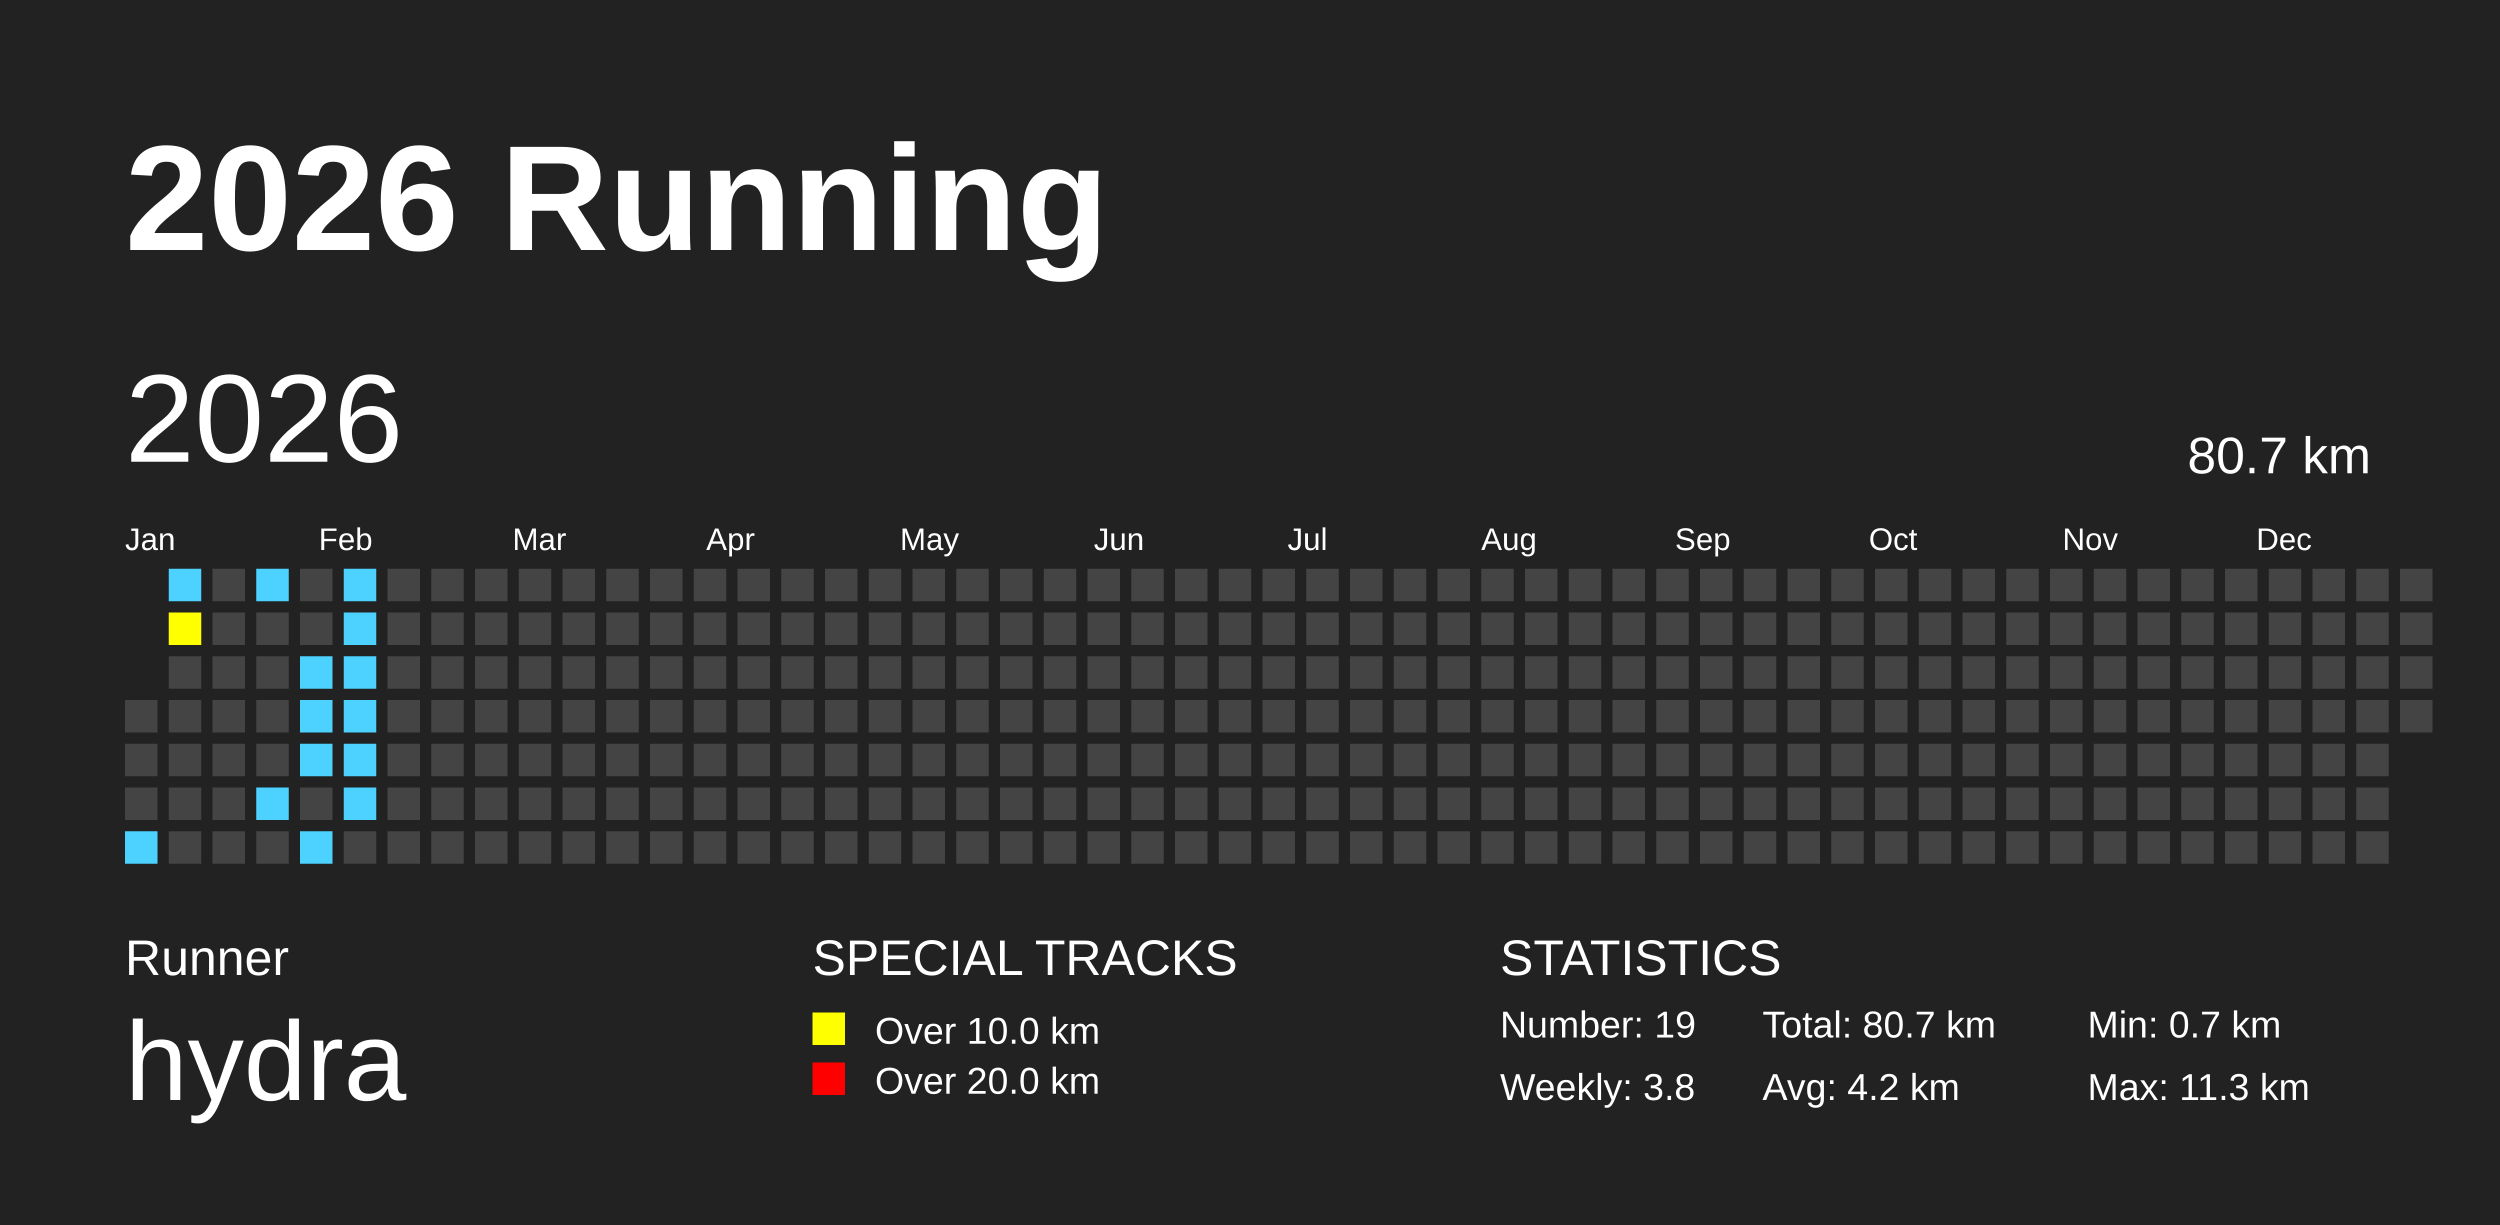
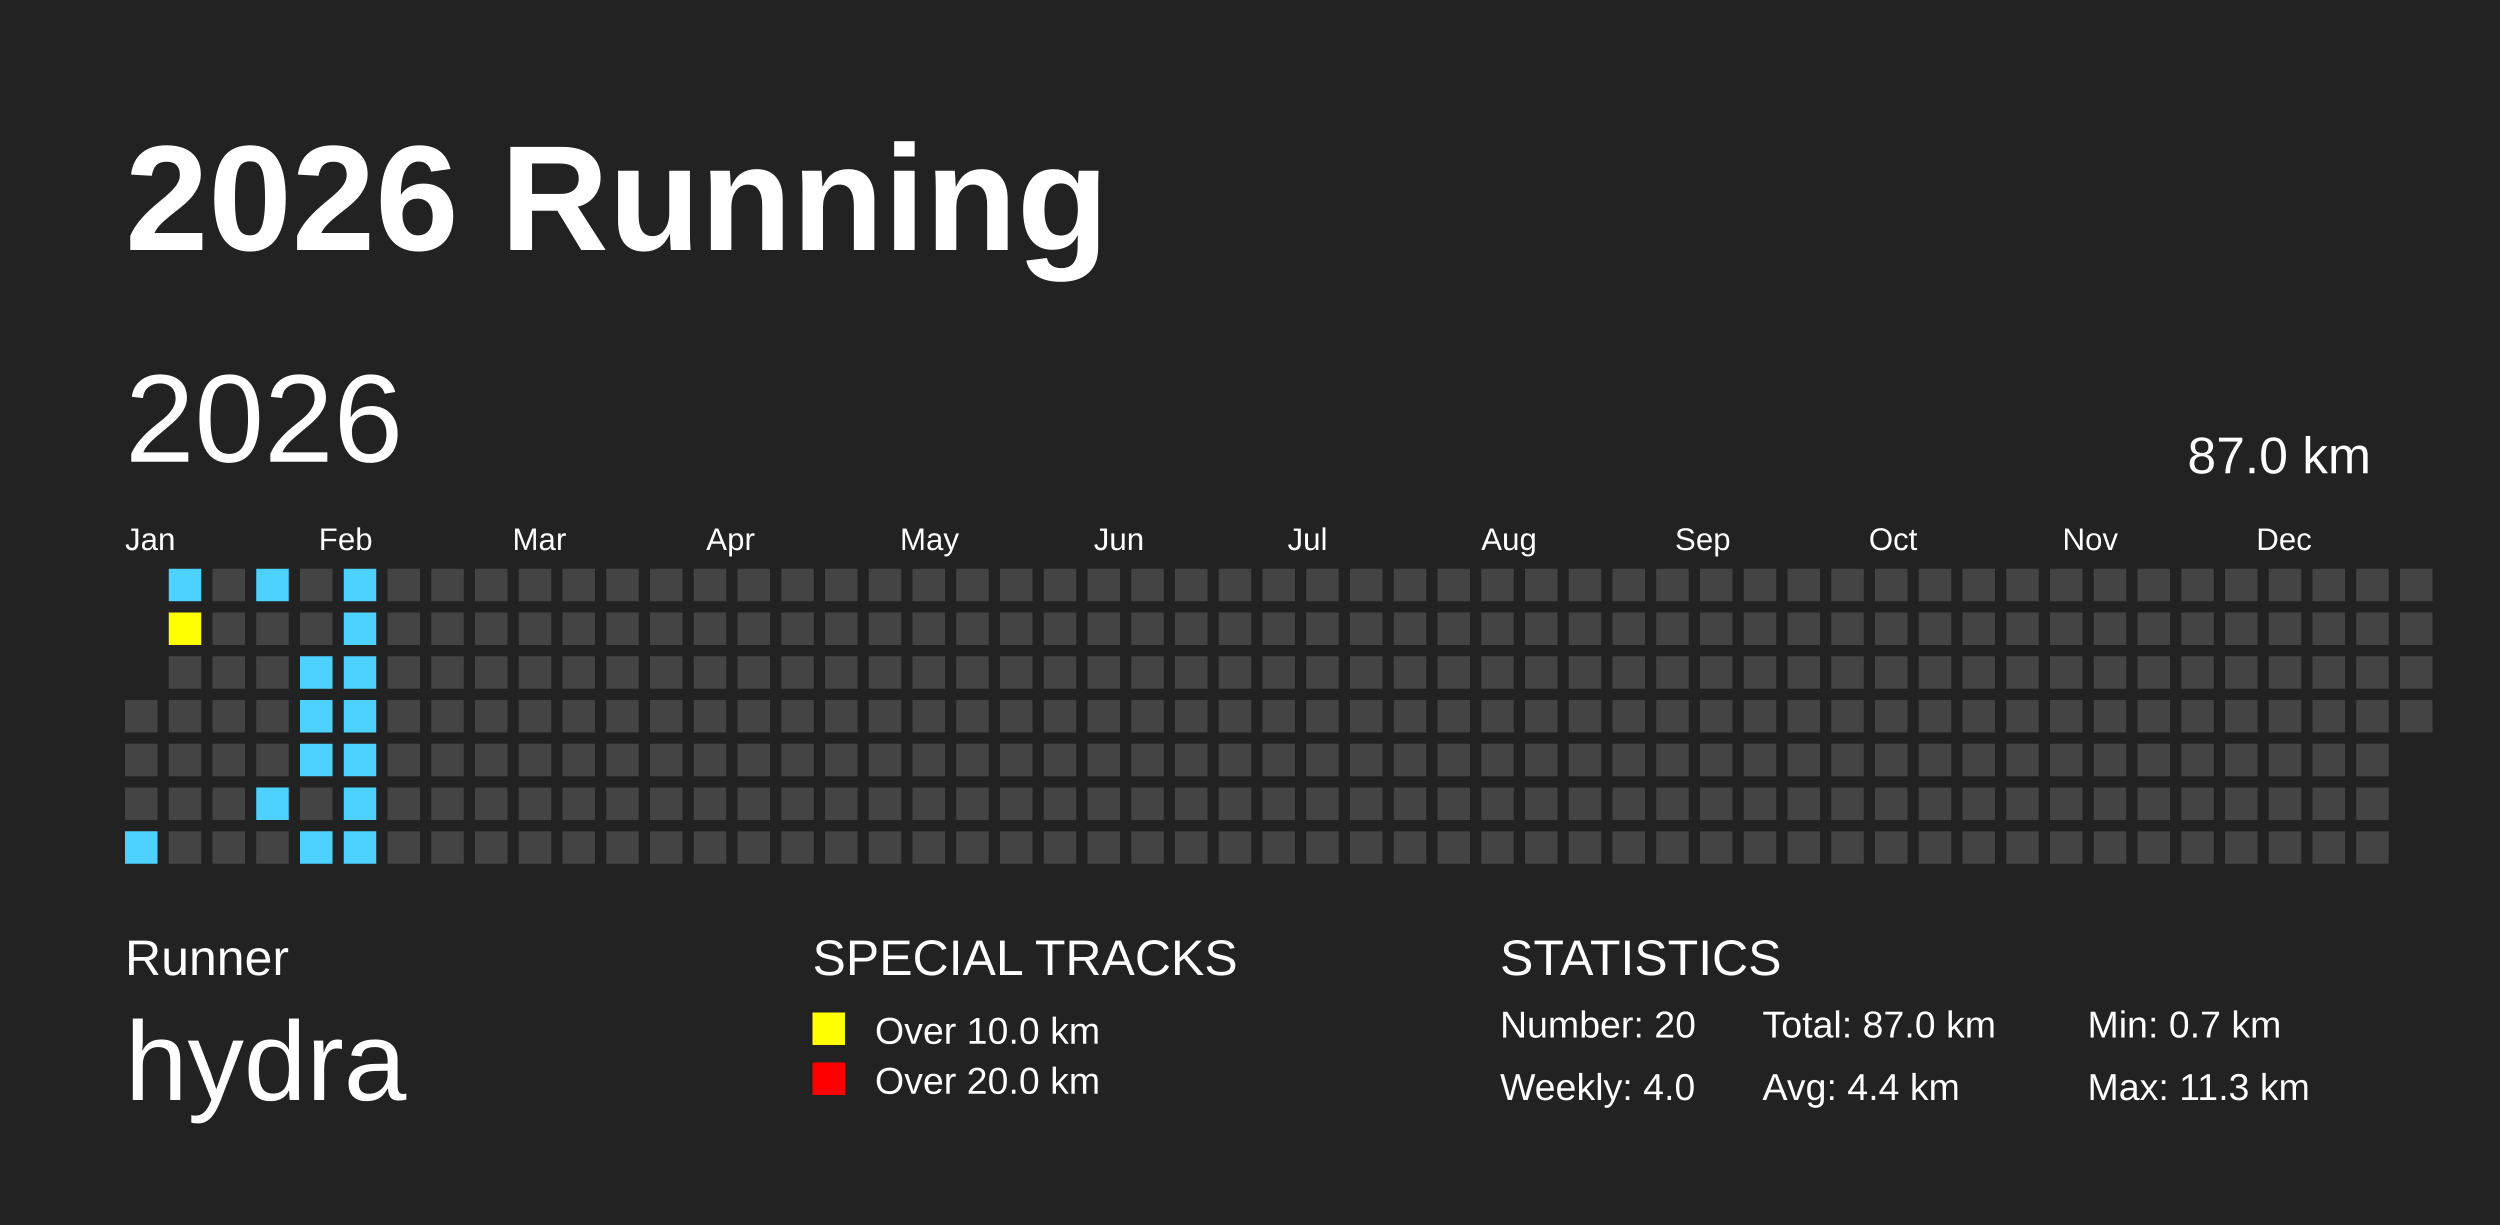
<svg xmlns="http://www.w3.org/2000/svg" baseProfile="full" height="98mm" version="1.1" viewBox="0,0,200,98" width="200mm">
  <defs />
  <rect fill="#222222" height="98" width="200" x="0" y="0" />
  <text fill="#FFFFFF" style="font-size:12px; font-family:Arial; font-weight:bold;" x="10" y="20">2026 Running</text>
  <text fill="#FFFFFF" style="font-size:4px; font-family:Arial" x="10" y="78">Runner</text>
  <text fill="#FFFFFF" style="font-size:9px; font-family:Arial" x="10" y="88">hydra</text>
  <text fill="#FFFFFF" style="font-size:4px; font-family:Arial" x="65" y="78">SPECIAL TRACKS</text>
  <rect fill="yellow" height="2.6" width="2.6" x="65" y="81" />
  <text fill="#FFFFFF" style="font-size:3px; font-family:Arial" x="70" y="83.5">Over 10.0 km</text>
  <rect fill="red" height="2.6" width="2.6" x="65" y="85" />
  <text fill="#FFFFFF" style="font-size:3px; font-family:Arial" x="70" y="87.5">Over 20.0 km</text>
  <text fill="#FFFFFF" style="font-size:4px; font-family:Arial" x="120" y="78">STATISTICS</text>
-   <text fill="#FFFFFF" style="font-size:3px; font-family:Arial" x="120" y="83">Number: 19</text>
-   <text fill="#FFFFFF" style="font-size:3px; font-family:Arial" x="120" y="88">Weekly: 3.8</text>
-   <text fill="#FFFFFF" style="font-size:3px; font-family:Arial" x="141" y="83">Total: 80.7 km</text>
-   <text fill="#FFFFFF" style="font-size:3px; font-family:Arial" x="141" y="88">Avg: 4.2 km</text>
+   <text fill="#FFFFFF" style="font-size:3px; font-family:Arial" x="120" y="83">Number: 20</text>
+   <text fill="#FFFFFF" style="font-size:3px; font-family:Arial" x="120" y="88">Weekly: 4.0</text>
+   <text fill="#FFFFFF" style="font-size:3px; font-family:Arial" x="141" y="83">Total: 87.0 km</text>
+   <text fill="#FFFFFF" style="font-size:3px; font-family:Arial" x="141" y="88">Avg: 4.4 km</text>
  <text fill="#FFFFFF" style="font-size:3px; font-family:Arial" x="167" y="83">Min: 0.7 km</text>
  <text fill="#FFFFFF" style="font-size:3px; font-family:Arial" x="167" y="88">Max: 11.3 km</text>
  <text dominant-baseline="hanging" fill="#FFFFFF" style="font-size:10.0px; font-family:Arial;" x="10" y="30">2026</text>
-   <text dominant-baseline="hanging" fill="#FFFFFF" style="font-size:4.125px; font-family:Arial;" x="175" y="35">80.7 km</text>
+   <text dominant-baseline="hanging" fill="#FFFFFF" style="font-size:4.125px; font-family:Arial;" x="175" y="35">87.0 km</text>
  <text fill="#FFFFFF" style="font-size:2.5px; font-family:Arial" x="10.0" y="44">Jan</text>
  <text fill="#FFFFFF" style="font-size:2.5px; font-family:Arial" x="25.5" y="44">Feb</text>
  <text fill="#FFFFFF" style="font-size:2.5px; font-family:Arial" x="41.0" y="44">Mar</text>
  <text fill="#FFFFFF" style="font-size:2.5px; font-family:Arial" x="56.5" y="44">Apr</text>
  <text fill="#FFFFFF" style="font-size:2.5px; font-family:Arial" x="72.0" y="44">May</text>
  <text fill="#FFFFFF" style="font-size:2.5px; font-family:Arial" x="87.5" y="44">Jun</text>
  <text fill="#FFFFFF" style="font-size:2.5px; font-family:Arial" x="103.0" y="44">Jul</text>
  <text fill="#FFFFFF" style="font-size:2.5px; font-family:Arial" x="118.5" y="44">Aug</text>
  <text fill="#FFFFFF" style="font-size:2.5px; font-family:Arial" x="134.0" y="44">Sep</text>
  <text fill="#FFFFFF" style="font-size:2.5px; font-family:Arial" x="149.5" y="44">Oct</text>
  <text fill="#FFFFFF" style="font-size:2.5px; font-family:Arial" x="165.0" y="44">Nov</text>
  <text fill="#FFFFFF" style="font-size:2.5px; font-family:Arial" x="180.5" y="44">Dec</text>
  <rect fill="#444444" height="2.6" width="2.6" x="10.0" y="56.0" />
  <rect fill="#444444" height="2.6" width="2.6" x="10.0" y="59.5" />
  <rect fill="#444444" height="2.6" width="2.6" x="10.0" y="63.0" />
  <rect fill="#4DD2FF" height="2.6" width="2.6" x="10.0" y="66.5" />
  <rect fill="#4DD2FF" height="2.6" width="2.6" x="13.5" y="45.5" />
  <rect fill="yellow" height="2.6" width="2.6" x="13.5" y="49.0" />
  <rect fill="#444444" height="2.6" width="2.6" x="13.5" y="52.5" />
  <rect fill="#444444" height="2.6" width="2.6" x="13.5" y="56.0" />
  <rect fill="#444444" height="2.6" width="2.6" x="13.5" y="59.5" />
  <rect fill="#444444" height="2.6" width="2.6" x="13.5" y="63.0" />
  <rect fill="#444444" height="2.6" width="2.6" x="13.5" y="66.5" />
  <rect fill="#444444" height="2.6" width="2.6" x="17.0" y="45.5" />
  <rect fill="#444444" height="2.6" width="2.6" x="17.0" y="49.0" />
  <rect fill="#444444" height="2.6" width="2.6" x="17.0" y="52.5" />
  <rect fill="#444444" height="2.6" width="2.6" x="17.0" y="56.0" />
  <rect fill="#444444" height="2.6" width="2.6" x="17.0" y="59.5" />
  <rect fill="#444444" height="2.6" width="2.6" x="17.0" y="63.0" />
  <rect fill="#444444" height="2.6" width="2.6" x="17.0" y="66.5" />
  <rect fill="#4DD2FF" height="2.6" width="2.6" x="20.5" y="45.5" />
  <rect fill="#444444" height="2.6" width="2.6" x="20.5" y="49.0" />
  <rect fill="#444444" height="2.6" width="2.6" x="20.5" y="52.5" />
  <rect fill="#444444" height="2.6" width="2.6" x="20.5" y="56.0" />
  <rect fill="#444444" height="2.6" width="2.6" x="20.5" y="59.5" />
  <rect fill="#4DD2FF" height="2.6" width="2.6" x="20.5" y="63.0" />
  <rect fill="#444444" height="2.6" width="2.6" x="20.5" y="66.5" />
  <rect fill="#444444" height="2.6" width="2.6" x="24.0" y="45.5" />
  <rect fill="#444444" height="2.6" width="2.6" x="24.0" y="49.0" />
  <rect fill="#4DD2FF" height="2.6" width="2.6" x="24.0" y="52.5" />
  <rect fill="#4DD2FF" height="2.6" width="2.6" x="24.0" y="56.0" />
  <rect fill="#4DD2FF" height="2.6" width="2.6" x="24.0" y="59.5" />
  <rect fill="#444444" height="2.6" width="2.6" x="24.0" y="63.0" />
  <rect fill="#4DD2FF" height="2.6" width="2.6" x="24.0" y="66.5" />
  <rect fill="#4DD2FF" height="2.6" width="2.6" x="27.5" y="45.5" />
  <rect fill="#4DD2FF" height="2.6" width="2.6" x="27.5" y="49.0" />
  <rect fill="#4DD2FF" height="2.6" width="2.6" x="27.5" y="52.5" />
  <rect fill="#4DD2FF" height="2.6" width="2.6" x="27.5" y="56.0" />
  <rect fill="#4DD2FF" height="2.6" width="2.6" x="27.5" y="59.5" />
  <rect fill="#4DD2FF" height="2.6" width="2.6" x="27.5" y="63.0" />
-   <rect fill="#444444" height="2.6" width="2.6" x="27.5" y="66.5" />
+   <rect fill="#4DD2FF" height="2.6" width="2.6" x="27.5" y="66.5" />
  <rect fill="#444444" height="2.6" width="2.6" x="31.0" y="45.5" />
  <rect fill="#444444" height="2.6" width="2.6" x="31.0" y="49.0" />
  <rect fill="#444444" height="2.6" width="2.6" x="31.0" y="52.5" />
  <rect fill="#444444" height="2.6" width="2.6" x="31.0" y="56.0" />
  <rect fill="#444444" height="2.6" width="2.6" x="31.0" y="59.5" />
  <rect fill="#444444" height="2.6" width="2.6" x="31.0" y="63.0" />
  <rect fill="#444444" height="2.6" width="2.6" x="31.0" y="66.5" />
  <rect fill="#444444" height="2.6" width="2.6" x="34.5" y="45.5" />
  <rect fill="#444444" height="2.6" width="2.6" x="34.5" y="49.0" />
  <rect fill="#444444" height="2.6" width="2.6" x="34.5" y="52.5" />
  <rect fill="#444444" height="2.6" width="2.6" x="34.5" y="56.0" />
  <rect fill="#444444" height="2.6" width="2.6" x="34.5" y="59.5" />
  <rect fill="#444444" height="2.6" width="2.6" x="34.5" y="63.0" />
  <rect fill="#444444" height="2.6" width="2.6" x="34.5" y="66.5" />
  <rect fill="#444444" height="2.6" width="2.6" x="38.0" y="45.5" />
  <rect fill="#444444" height="2.6" width="2.6" x="38.0" y="49.0" />
  <rect fill="#444444" height="2.6" width="2.6" x="38.0" y="52.5" />
  <rect fill="#444444" height="2.6" width="2.6" x="38.0" y="56.0" />
  <rect fill="#444444" height="2.6" width="2.6" x="38.0" y="59.5" />
  <rect fill="#444444" height="2.6" width="2.6" x="38.0" y="63.0" />
  <rect fill="#444444" height="2.6" width="2.6" x="38.0" y="66.5" />
  <rect fill="#444444" height="2.6" width="2.6" x="41.5" y="45.5" />
  <rect fill="#444444" height="2.6" width="2.6" x="41.5" y="49.0" />
  <rect fill="#444444" height="2.6" width="2.6" x="41.5" y="52.5" />
  <rect fill="#444444" height="2.6" width="2.6" x="41.5" y="56.0" />
  <rect fill="#444444" height="2.6" width="2.6" x="41.5" y="59.5" />
  <rect fill="#444444" height="2.6" width="2.6" x="41.5" y="63.0" />
  <rect fill="#444444" height="2.6" width="2.6" x="41.5" y="66.5" />
  <rect fill="#444444" height="2.6" width="2.6" x="45.0" y="45.5" />
  <rect fill="#444444" height="2.6" width="2.6" x="45.0" y="49.0" />
  <rect fill="#444444" height="2.6" width="2.6" x="45.0" y="52.5" />
  <rect fill="#444444" height="2.6" width="2.6" x="45.0" y="56.0" />
  <rect fill="#444444" height="2.6" width="2.6" x="45.0" y="59.5" />
  <rect fill="#444444" height="2.6" width="2.6" x="45.0" y="63.0" />
  <rect fill="#444444" height="2.6" width="2.6" x="45.0" y="66.5" />
  <rect fill="#444444" height="2.6" width="2.6" x="48.5" y="45.5" />
  <rect fill="#444444" height="2.6" width="2.6" x="48.5" y="49.0" />
  <rect fill="#444444" height="2.6" width="2.6" x="48.5" y="52.5" />
  <rect fill="#444444" height="2.6" width="2.6" x="48.5" y="56.0" />
  <rect fill="#444444" height="2.6" width="2.6" x="48.5" y="59.5" />
  <rect fill="#444444" height="2.6" width="2.6" x="48.5" y="63.0" />
  <rect fill="#444444" height="2.6" width="2.6" x="48.5" y="66.5" />
  <rect fill="#444444" height="2.6" width="2.6" x="52.0" y="45.5" />
  <rect fill="#444444" height="2.6" width="2.6" x="52.0" y="49.0" />
  <rect fill="#444444" height="2.6" width="2.6" x="52.0" y="52.5" />
  <rect fill="#444444" height="2.6" width="2.6" x="52.0" y="56.0" />
  <rect fill="#444444" height="2.6" width="2.6" x="52.0" y="59.5" />
  <rect fill="#444444" height="2.6" width="2.6" x="52.0" y="63.0" />
  <rect fill="#444444" height="2.6" width="2.6" x="52.0" y="66.5" />
  <rect fill="#444444" height="2.6" width="2.6" x="55.5" y="45.5" />
  <rect fill="#444444" height="2.6" width="2.6" x="55.5" y="49.0" />
  <rect fill="#444444" height="2.6" width="2.6" x="55.5" y="52.5" />
  <rect fill="#444444" height="2.6" width="2.6" x="55.5" y="56.0" />
  <rect fill="#444444" height="2.6" width="2.6" x="55.5" y="59.5" />
  <rect fill="#444444" height="2.6" width="2.6" x="55.5" y="63.0" />
  <rect fill="#444444" height="2.6" width="2.6" x="55.5" y="66.5" />
  <rect fill="#444444" height="2.6" width="2.6" x="59.0" y="45.5" />
  <rect fill="#444444" height="2.6" width="2.6" x="59.0" y="49.0" />
  <rect fill="#444444" height="2.6" width="2.6" x="59.0" y="52.5" />
  <rect fill="#444444" height="2.6" width="2.6" x="59.0" y="56.0" />
  <rect fill="#444444" height="2.6" width="2.6" x="59.0" y="59.5" />
  <rect fill="#444444" height="2.6" width="2.6" x="59.0" y="63.0" />
  <rect fill="#444444" height="2.6" width="2.6" x="59.0" y="66.5" />
  <rect fill="#444444" height="2.6" width="2.6" x="62.5" y="45.5" />
  <rect fill="#444444" height="2.6" width="2.6" x="62.5" y="49.0" />
  <rect fill="#444444" height="2.6" width="2.6" x="62.5" y="52.5" />
  <rect fill="#444444" height="2.6" width="2.6" x="62.5" y="56.0" />
  <rect fill="#444444" height="2.6" width="2.6" x="62.5" y="59.5" />
  <rect fill="#444444" height="2.6" width="2.6" x="62.5" y="63.0" />
  <rect fill="#444444" height="2.6" width="2.6" x="62.5" y="66.5" />
  <rect fill="#444444" height="2.6" width="2.6" x="66.0" y="45.5" />
  <rect fill="#444444" height="2.6" width="2.6" x="66.0" y="49.0" />
  <rect fill="#444444" height="2.6" width="2.6" x="66.0" y="52.5" />
  <rect fill="#444444" height="2.6" width="2.6" x="66.0" y="56.0" />
  <rect fill="#444444" height="2.6" width="2.6" x="66.0" y="59.5" />
  <rect fill="#444444" height="2.6" width="2.6" x="66.0" y="63.0" />
  <rect fill="#444444" height="2.6" width="2.6" x="66.0" y="66.5" />
  <rect fill="#444444" height="2.6" width="2.6" x="69.5" y="45.5" />
  <rect fill="#444444" height="2.6" width="2.6" x="69.5" y="49.0" />
  <rect fill="#444444" height="2.6" width="2.6" x="69.5" y="52.5" />
  <rect fill="#444444" height="2.6" width="2.6" x="69.5" y="56.0" />
  <rect fill="#444444" height="2.6" width="2.6" x="69.5" y="59.5" />
  <rect fill="#444444" height="2.6" width="2.6" x="69.5" y="63.0" />
  <rect fill="#444444" height="2.6" width="2.6" x="69.5" y="66.5" />
  <rect fill="#444444" height="2.6" width="2.6" x="73.0" y="45.5" />
  <rect fill="#444444" height="2.6" width="2.6" x="73.0" y="49.0" />
  <rect fill="#444444" height="2.6" width="2.6" x="73.0" y="52.5" />
  <rect fill="#444444" height="2.6" width="2.6" x="73.0" y="56.0" />
  <rect fill="#444444" height="2.6" width="2.6" x="73.0" y="59.5" />
  <rect fill="#444444" height="2.6" width="2.6" x="73.0" y="63.0" />
  <rect fill="#444444" height="2.6" width="2.6" x="73.0" y="66.5" />
  <rect fill="#444444" height="2.6" width="2.6" x="76.5" y="45.5" />
  <rect fill="#444444" height="2.6" width="2.6" x="76.5" y="49.0" />
  <rect fill="#444444" height="2.6" width="2.6" x="76.5" y="52.5" />
  <rect fill="#444444" height="2.6" width="2.6" x="76.5" y="56.0" />
  <rect fill="#444444" height="2.6" width="2.6" x="76.5" y="59.5" />
  <rect fill="#444444" height="2.6" width="2.6" x="76.5" y="63.0" />
  <rect fill="#444444" height="2.6" width="2.6" x="76.5" y="66.5" />
  <rect fill="#444444" height="2.6" width="2.6" x="80.0" y="45.5" />
  <rect fill="#444444" height="2.6" width="2.6" x="80.0" y="49.0" />
  <rect fill="#444444" height="2.6" width="2.6" x="80.0" y="52.5" />
  <rect fill="#444444" height="2.6" width="2.6" x="80.0" y="56.0" />
  <rect fill="#444444" height="2.6" width="2.6" x="80.0" y="59.5" />
  <rect fill="#444444" height="2.6" width="2.6" x="80.0" y="63.0" />
  <rect fill="#444444" height="2.6" width="2.6" x="80.0" y="66.5" />
  <rect fill="#444444" height="2.6" width="2.6" x="83.5" y="45.5" />
  <rect fill="#444444" height="2.6" width="2.6" x="83.5" y="49.0" />
  <rect fill="#444444" height="2.6" width="2.6" x="83.5" y="52.5" />
  <rect fill="#444444" height="2.6" width="2.6" x="83.5" y="56.0" />
  <rect fill="#444444" height="2.6" width="2.6" x="83.5" y="59.5" />
  <rect fill="#444444" height="2.6" width="2.6" x="83.5" y="63.0" />
  <rect fill="#444444" height="2.6" width="2.6" x="83.5" y="66.5" />
  <rect fill="#444444" height="2.6" width="2.6" x="87.0" y="45.5" />
  <rect fill="#444444" height="2.6" width="2.6" x="87.0" y="49.0" />
  <rect fill="#444444" height="2.6" width="2.6" x="87.0" y="52.5" />
  <rect fill="#444444" height="2.6" width="2.6" x="87.0" y="56.0" />
  <rect fill="#444444" height="2.6" width="2.6" x="87.0" y="59.5" />
  <rect fill="#444444" height="2.6" width="2.6" x="87.0" y="63.0" />
  <rect fill="#444444" height="2.6" width="2.6" x="87.0" y="66.5" />
  <rect fill="#444444" height="2.6" width="2.6" x="90.5" y="45.5" />
  <rect fill="#444444" height="2.6" width="2.6" x="90.5" y="49.0" />
  <rect fill="#444444" height="2.6" width="2.6" x="90.5" y="52.5" />
  <rect fill="#444444" height="2.6" width="2.6" x="90.5" y="56.0" />
  <rect fill="#444444" height="2.6" width="2.6" x="90.5" y="59.5" />
  <rect fill="#444444" height="2.6" width="2.6" x="90.5" y="63.0" />
  <rect fill="#444444" height="2.6" width="2.6" x="90.5" y="66.5" />
  <rect fill="#444444" height="2.6" width="2.6" x="94.0" y="45.5" />
  <rect fill="#444444" height="2.6" width="2.6" x="94.0" y="49.0" />
  <rect fill="#444444" height="2.6" width="2.6" x="94.0" y="52.5" />
  <rect fill="#444444" height="2.6" width="2.6" x="94.0" y="56.0" />
  <rect fill="#444444" height="2.6" width="2.6" x="94.0" y="59.5" />
  <rect fill="#444444" height="2.6" width="2.6" x="94.0" y="63.0" />
  <rect fill="#444444" height="2.6" width="2.6" x="94.0" y="66.5" />
  <rect fill="#444444" height="2.6" width="2.6" x="97.5" y="45.5" />
  <rect fill="#444444" height="2.6" width="2.6" x="97.5" y="49.0" />
  <rect fill="#444444" height="2.6" width="2.6" x="97.5" y="52.5" />
  <rect fill="#444444" height="2.6" width="2.6" x="97.5" y="56.0" />
  <rect fill="#444444" height="2.6" width="2.6" x="97.5" y="59.5" />
  <rect fill="#444444" height="2.6" width="2.6" x="97.5" y="63.0" />
  <rect fill="#444444" height="2.6" width="2.6" x="97.5" y="66.5" />
  <rect fill="#444444" height="2.6" width="2.6" x="101.0" y="45.5" />
  <rect fill="#444444" height="2.6" width="2.6" x="101.0" y="49.0" />
  <rect fill="#444444" height="2.6" width="2.6" x="101.0" y="52.5" />
  <rect fill="#444444" height="2.6" width="2.6" x="101.0" y="56.0" />
  <rect fill="#444444" height="2.6" width="2.6" x="101.0" y="59.5" />
  <rect fill="#444444" height="2.6" width="2.6" x="101.0" y="63.0" />
  <rect fill="#444444" height="2.6" width="2.6" x="101.0" y="66.5" />
  <rect fill="#444444" height="2.6" width="2.6" x="104.5" y="45.5" />
  <rect fill="#444444" height="2.6" width="2.6" x="104.5" y="49.0" />
  <rect fill="#444444" height="2.6" width="2.6" x="104.5" y="52.5" />
  <rect fill="#444444" height="2.6" width="2.6" x="104.5" y="56.0" />
  <rect fill="#444444" height="2.6" width="2.6" x="104.5" y="59.5" />
  <rect fill="#444444" height="2.6" width="2.6" x="104.5" y="63.0" />
  <rect fill="#444444" height="2.6" width="2.6" x="104.5" y="66.5" />
  <rect fill="#444444" height="2.6" width="2.6" x="108.0" y="45.5" />
  <rect fill="#444444" height="2.6" width="2.6" x="108.0" y="49.0" />
  <rect fill="#444444" height="2.6" width="2.6" x="108.0" y="52.5" />
  <rect fill="#444444" height="2.6" width="2.6" x="108.0" y="56.0" />
  <rect fill="#444444" height="2.6" width="2.6" x="108.0" y="59.5" />
  <rect fill="#444444" height="2.6" width="2.6" x="108.0" y="63.0" />
  <rect fill="#444444" height="2.6" width="2.6" x="108.0" y="66.5" />
  <rect fill="#444444" height="2.6" width="2.6" x="111.5" y="45.5" />
  <rect fill="#444444" height="2.6" width="2.6" x="111.5" y="49.0" />
  <rect fill="#444444" height="2.6" width="2.6" x="111.5" y="52.5" />
  <rect fill="#444444" height="2.6" width="2.6" x="111.5" y="56.0" />
  <rect fill="#444444" height="2.6" width="2.6" x="111.5" y="59.5" />
  <rect fill="#444444" height="2.6" width="2.6" x="111.5" y="63.0" />
  <rect fill="#444444" height="2.6" width="2.6" x="111.5" y="66.5" />
  <rect fill="#444444" height="2.6" width="2.6" x="115.0" y="45.5" />
  <rect fill="#444444" height="2.6" width="2.6" x="115.0" y="49.0" />
  <rect fill="#444444" height="2.6" width="2.6" x="115.0" y="52.5" />
  <rect fill="#444444" height="2.6" width="2.6" x="115.0" y="56.0" />
  <rect fill="#444444" height="2.6" width="2.6" x="115.0" y="59.5" />
  <rect fill="#444444" height="2.6" width="2.6" x="115.0" y="63.0" />
  <rect fill="#444444" height="2.6" width="2.6" x="115.0" y="66.5" />
  <rect fill="#444444" height="2.6" width="2.6" x="118.5" y="45.5" />
  <rect fill="#444444" height="2.6" width="2.6" x="118.5" y="49.0" />
  <rect fill="#444444" height="2.6" width="2.6" x="118.5" y="52.5" />
  <rect fill="#444444" height="2.6" width="2.6" x="118.5" y="56.0" />
  <rect fill="#444444" height="2.6" width="2.6" x="118.5" y="59.5" />
  <rect fill="#444444" height="2.6" width="2.6" x="118.5" y="63.0" />
  <rect fill="#444444" height="2.6" width="2.6" x="118.5" y="66.5" />
  <rect fill="#444444" height="2.6" width="2.6" x="122.0" y="45.5" />
  <rect fill="#444444" height="2.6" width="2.6" x="122.0" y="49.0" />
  <rect fill="#444444" height="2.6" width="2.6" x="122.0" y="52.5" />
  <rect fill="#444444" height="2.6" width="2.6" x="122.0" y="56.0" />
  <rect fill="#444444" height="2.6" width="2.6" x="122.0" y="59.5" />
  <rect fill="#444444" height="2.6" width="2.6" x="122.0" y="63.0" />
  <rect fill="#444444" height="2.6" width="2.6" x="122.0" y="66.5" />
  <rect fill="#444444" height="2.6" width="2.6" x="125.5" y="45.5" />
  <rect fill="#444444" height="2.6" width="2.6" x="125.5" y="49.0" />
  <rect fill="#444444" height="2.6" width="2.6" x="125.5" y="52.5" />
  <rect fill="#444444" height="2.6" width="2.6" x="125.5" y="56.0" />
  <rect fill="#444444" height="2.6" width="2.6" x="125.5" y="59.5" />
  <rect fill="#444444" height="2.6" width="2.6" x="125.5" y="63.0" />
  <rect fill="#444444" height="2.6" width="2.6" x="125.5" y="66.5" />
  <rect fill="#444444" height="2.6" width="2.6" x="129.0" y="45.5" />
  <rect fill="#444444" height="2.6" width="2.6" x="129.0" y="49.0" />
  <rect fill="#444444" height="2.6" width="2.6" x="129.0" y="52.5" />
  <rect fill="#444444" height="2.6" width="2.6" x="129.0" y="56.0" />
  <rect fill="#444444" height="2.6" width="2.6" x="129.0" y="59.5" />
  <rect fill="#444444" height="2.6" width="2.6" x="129.0" y="63.0" />
  <rect fill="#444444" height="2.6" width="2.6" x="129.0" y="66.5" />
  <rect fill="#444444" height="2.6" width="2.6" x="132.5" y="45.5" />
  <rect fill="#444444" height="2.6" width="2.6" x="132.5" y="49.0" />
  <rect fill="#444444" height="2.6" width="2.6" x="132.5" y="52.5" />
  <rect fill="#444444" height="2.6" width="2.6" x="132.5" y="56.0" />
  <rect fill="#444444" height="2.6" width="2.6" x="132.5" y="59.5" />
  <rect fill="#444444" height="2.6" width="2.6" x="132.5" y="63.0" />
  <rect fill="#444444" height="2.6" width="2.6" x="132.5" y="66.5" />
  <rect fill="#444444" height="2.6" width="2.6" x="136.0" y="45.5" />
  <rect fill="#444444" height="2.6" width="2.6" x="136.0" y="49.0" />
  <rect fill="#444444" height="2.6" width="2.6" x="136.0" y="52.5" />
  <rect fill="#444444" height="2.6" width="2.6" x="136.0" y="56.0" />
  <rect fill="#444444" height="2.6" width="2.6" x="136.0" y="59.5" />
  <rect fill="#444444" height="2.6" width="2.6" x="136.0" y="63.0" />
  <rect fill="#444444" height="2.6" width="2.6" x="136.0" y="66.5" />
  <rect fill="#444444" height="2.6" width="2.6" x="139.5" y="45.5" />
  <rect fill="#444444" height="2.6" width="2.6" x="139.5" y="49.0" />
  <rect fill="#444444" height="2.6" width="2.6" x="139.5" y="52.5" />
  <rect fill="#444444" height="2.6" width="2.6" x="139.5" y="56.0" />
  <rect fill="#444444" height="2.6" width="2.6" x="139.5" y="59.5" />
  <rect fill="#444444" height="2.6" width="2.6" x="139.5" y="63.0" />
  <rect fill="#444444" height="2.6" width="2.6" x="139.5" y="66.5" />
  <rect fill="#444444" height="2.6" width="2.6" x="143.0" y="45.5" />
  <rect fill="#444444" height="2.6" width="2.6" x="143.0" y="49.0" />
  <rect fill="#444444" height="2.6" width="2.6" x="143.0" y="52.5" />
  <rect fill="#444444" height="2.6" width="2.6" x="143.0" y="56.0" />
  <rect fill="#444444" height="2.6" width="2.6" x="143.0" y="59.5" />
  <rect fill="#444444" height="2.6" width="2.6" x="143.0" y="63.0" />
  <rect fill="#444444" height="2.6" width="2.6" x="143.0" y="66.5" />
  <rect fill="#444444" height="2.6" width="2.6" x="146.5" y="45.5" />
  <rect fill="#444444" height="2.6" width="2.6" x="146.5" y="49.0" />
  <rect fill="#444444" height="2.6" width="2.6" x="146.5" y="52.5" />
  <rect fill="#444444" height="2.6" width="2.6" x="146.5" y="56.0" />
  <rect fill="#444444" height="2.6" width="2.6" x="146.5" y="59.5" />
  <rect fill="#444444" height="2.6" width="2.6" x="146.5" y="63.0" />
  <rect fill="#444444" height="2.6" width="2.6" x="146.5" y="66.5" />
  <rect fill="#444444" height="2.6" width="2.6" x="150.0" y="45.5" />
  <rect fill="#444444" height="2.6" width="2.6" x="150.0" y="49.0" />
  <rect fill="#444444" height="2.6" width="2.6" x="150.0" y="52.5" />
  <rect fill="#444444" height="2.6" width="2.6" x="150.0" y="56.0" />
  <rect fill="#444444" height="2.6" width="2.6" x="150.0" y="59.5" />
  <rect fill="#444444" height="2.6" width="2.6" x="150.0" y="63.0" />
  <rect fill="#444444" height="2.6" width="2.6" x="150.0" y="66.5" />
  <rect fill="#444444" height="2.6" width="2.6" x="153.5" y="45.5" />
  <rect fill="#444444" height="2.6" width="2.6" x="153.5" y="49.0" />
  <rect fill="#444444" height="2.6" width="2.6" x="153.5" y="52.5" />
  <rect fill="#444444" height="2.6" width="2.6" x="153.5" y="56.0" />
  <rect fill="#444444" height="2.6" width="2.6" x="153.5" y="59.5" />
  <rect fill="#444444" height="2.6" width="2.6" x="153.5" y="63.0" />
  <rect fill="#444444" height="2.6" width="2.6" x="153.5" y="66.5" />
  <rect fill="#444444" height="2.6" width="2.6" x="157.0" y="45.5" />
  <rect fill="#444444" height="2.6" width="2.6" x="157.0" y="49.0" />
  <rect fill="#444444" height="2.6" width="2.6" x="157.0" y="52.5" />
  <rect fill="#444444" height="2.6" width="2.6" x="157.0" y="56.0" />
  <rect fill="#444444" height="2.6" width="2.6" x="157.0" y="59.5" />
  <rect fill="#444444" height="2.6" width="2.6" x="157.0" y="63.0" />
  <rect fill="#444444" height="2.6" width="2.6" x="157.0" y="66.5" />
  <rect fill="#444444" height="2.6" width="2.6" x="160.5" y="45.5" />
  <rect fill="#444444" height="2.6" width="2.6" x="160.5" y="49.0" />
  <rect fill="#444444" height="2.6" width="2.6" x="160.5" y="52.5" />
  <rect fill="#444444" height="2.6" width="2.6" x="160.5" y="56.0" />
  <rect fill="#444444" height="2.6" width="2.6" x="160.5" y="59.5" />
  <rect fill="#444444" height="2.6" width="2.6" x="160.5" y="63.0" />
  <rect fill="#444444" height="2.6" width="2.6" x="160.5" y="66.5" />
  <rect fill="#444444" height="2.6" width="2.6" x="164.0" y="45.5" />
  <rect fill="#444444" height="2.6" width="2.6" x="164.0" y="49.0" />
  <rect fill="#444444" height="2.6" width="2.6" x="164.0" y="52.5" />
  <rect fill="#444444" height="2.6" width="2.6" x="164.0" y="56.0" />
  <rect fill="#444444" height="2.6" width="2.6" x="164.0" y="59.5" />
  <rect fill="#444444" height="2.6" width="2.6" x="164.0" y="63.0" />
  <rect fill="#444444" height="2.6" width="2.6" x="164.0" y="66.5" />
  <rect fill="#444444" height="2.6" width="2.6" x="167.5" y="45.5" />
  <rect fill="#444444" height="2.6" width="2.6" x="167.5" y="49.0" />
  <rect fill="#444444" height="2.6" width="2.6" x="167.5" y="52.5" />
  <rect fill="#444444" height="2.6" width="2.6" x="167.5" y="56.0" />
  <rect fill="#444444" height="2.6" width="2.6" x="167.5" y="59.5" />
  <rect fill="#444444" height="2.6" width="2.6" x="167.5" y="63.0" />
  <rect fill="#444444" height="2.6" width="2.6" x="167.5" y="66.5" />
  <rect fill="#444444" height="2.6" width="2.6" x="171.0" y="45.5" />
  <rect fill="#444444" height="2.6" width="2.6" x="171.0" y="49.0" />
  <rect fill="#444444" height="2.6" width="2.6" x="171.0" y="52.5" />
  <rect fill="#444444" height="2.6" width="2.6" x="171.0" y="56.0" />
  <rect fill="#444444" height="2.6" width="2.6" x="171.0" y="59.5" />
  <rect fill="#444444" height="2.6" width="2.6" x="171.0" y="63.0" />
  <rect fill="#444444" height="2.6" width="2.6" x="171.0" y="66.5" />
  <rect fill="#444444" height="2.6" width="2.6" x="174.5" y="45.5" />
  <rect fill="#444444" height="2.6" width="2.6" x="174.5" y="49.0" />
  <rect fill="#444444" height="2.6" width="2.6" x="174.5" y="52.5" />
  <rect fill="#444444" height="2.6" width="2.6" x="174.5" y="56.0" />
  <rect fill="#444444" height="2.6" width="2.6" x="174.5" y="59.5" />
  <rect fill="#444444" height="2.6" width="2.6" x="174.5" y="63.0" />
  <rect fill="#444444" height="2.6" width="2.6" x="174.5" y="66.5" />
  <rect fill="#444444" height="2.6" width="2.6" x="178.0" y="45.5" />
  <rect fill="#444444" height="2.6" width="2.6" x="178.0" y="49.0" />
  <rect fill="#444444" height="2.6" width="2.6" x="178.0" y="52.5" />
  <rect fill="#444444" height="2.6" width="2.6" x="178.0" y="56.0" />
  <rect fill="#444444" height="2.6" width="2.6" x="178.0" y="59.5" />
  <rect fill="#444444" height="2.6" width="2.6" x="178.0" y="63.0" />
  <rect fill="#444444" height="2.6" width="2.6" x="178.0" y="66.5" />
  <rect fill="#444444" height="2.6" width="2.6" x="181.5" y="45.5" />
  <rect fill="#444444" height="2.6" width="2.6" x="181.5" y="49.0" />
  <rect fill="#444444" height="2.6" width="2.6" x="181.5" y="52.5" />
  <rect fill="#444444" height="2.6" width="2.6" x="181.5" y="56.0" />
  <rect fill="#444444" height="2.6" width="2.6" x="181.5" y="59.5" />
  <rect fill="#444444" height="2.6" width="2.6" x="181.5" y="63.0" />
  <rect fill="#444444" height="2.6" width="2.6" x="181.5" y="66.5" />
  <rect fill="#444444" height="2.6" width="2.6" x="185.0" y="45.5" />
  <rect fill="#444444" height="2.6" width="2.6" x="185.0" y="49.0" />
  <rect fill="#444444" height="2.6" width="2.6" x="185.0" y="52.5" />
  <rect fill="#444444" height="2.6" width="2.6" x="185.0" y="56.0" />
  <rect fill="#444444" height="2.6" width="2.6" x="185.0" y="59.5" />
  <rect fill="#444444" height="2.6" width="2.6" x="185.0" y="63.0" />
  <rect fill="#444444" height="2.6" width="2.6" x="185.0" y="66.5" />
  <rect fill="#444444" height="2.6" width="2.6" x="188.5" y="45.5" />
  <rect fill="#444444" height="2.6" width="2.6" x="188.5" y="49.0" />
  <rect fill="#444444" height="2.6" width="2.6" x="188.5" y="52.5" />
  <rect fill="#444444" height="2.6" width="2.6" x="188.5" y="56.0" />
  <rect fill="#444444" height="2.6" width="2.6" x="188.5" y="59.5" />
  <rect fill="#444444" height="2.6" width="2.6" x="188.5" y="63.0" />
  <rect fill="#444444" height="2.6" width="2.6" x="188.5" y="66.5" />
  <rect fill="#444444" height="2.6" width="2.6" x="192.0" y="45.5" />
  <rect fill="#444444" height="2.6" width="2.6" x="192.0" y="49.0" />
  <rect fill="#444444" height="2.6" width="2.6" x="192.0" y="52.5" />
  <rect fill="#444444" height="2.6" width="2.6" x="192.0" y="56.0" />
</svg>
